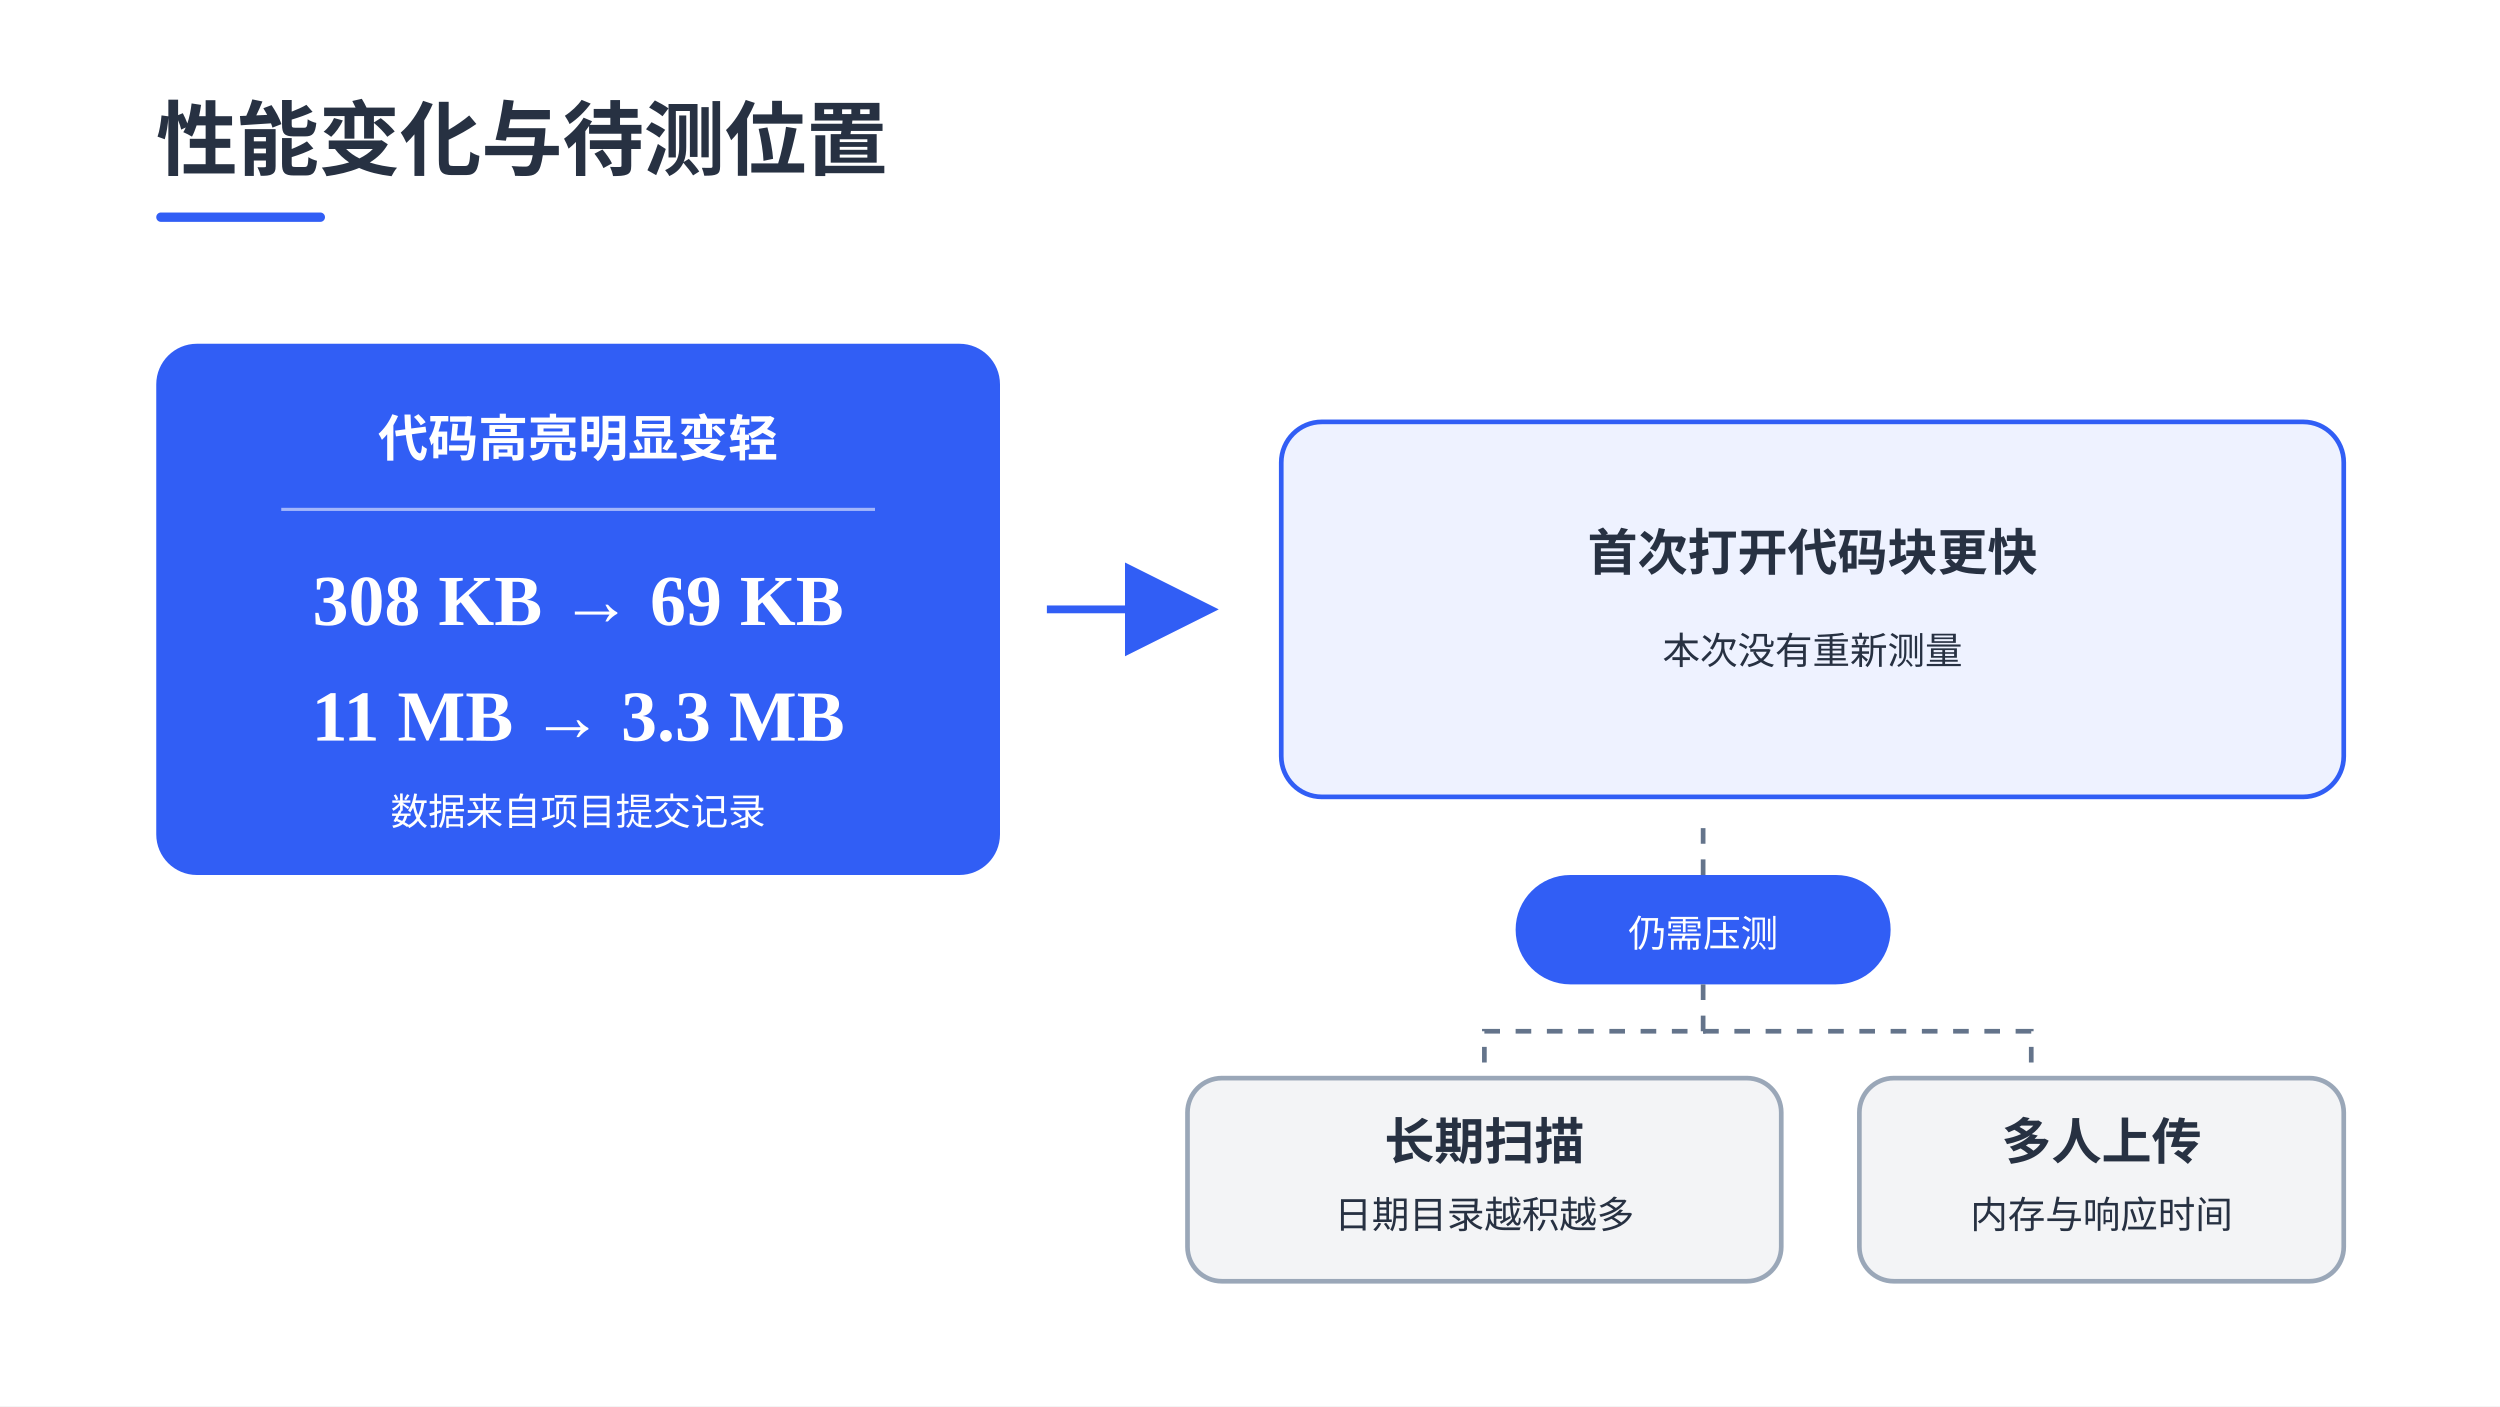
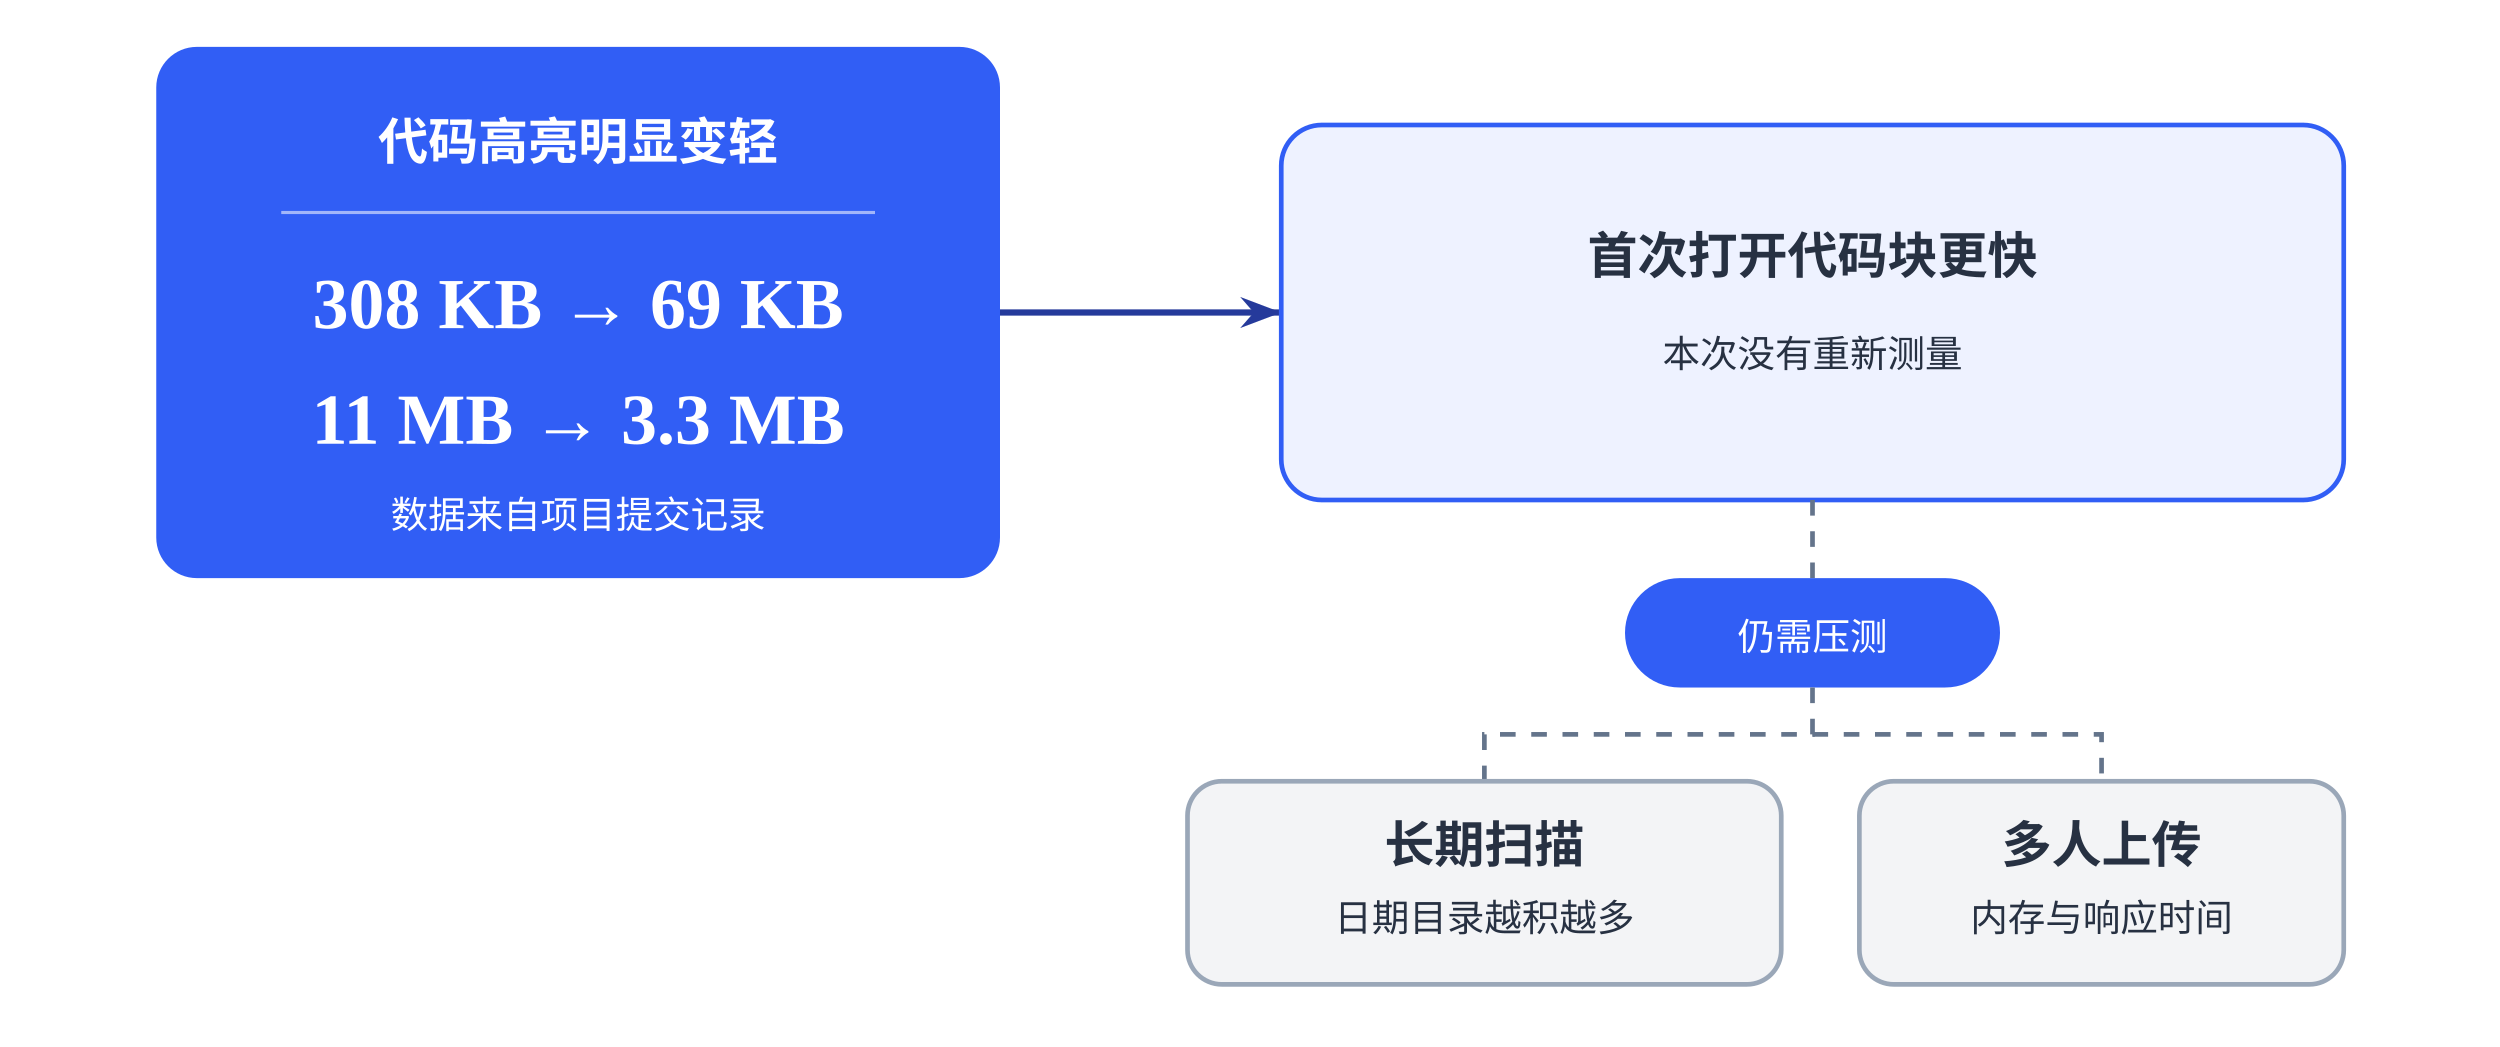
- <svg xmlns="http://www.w3.org/2000/svg" viewBox="0 0 1600 900" width="1600" height="900">
+ <svg xmlns="http://www.w3.org/2000/svg" viewBox="0 190 1600 670" width="1600" height="670">
  <defs>
-     <marker id="arrow-blue" markerWidth="12" markerHeight="12" refX="10" refY="6" orient="auto" markerUnits="strokeWidth">
-       <path d="M0,0 L12,6 L0,12 Z" fill="#315EF5" />
+     <marker id="arrow-blue" viewBox="0 -2 6 4" refX="5.67" refY="0" markerWidth="9" markerHeight="6" orient="auto" markerUnits="strokeWidth">
+       <path d="M5.67 0 L1.29 1.66 L2.74 0 L1.29 -1.66 Z" fill="#253A9B" />
    </marker>
    <style>
-       .cn { font-family: SimSun, "Songti SC", serif; fill: #273142; }
+       .cn { font-family: "Noto Sans CJK SC", "Source Han Sans SC", "Microsoft YaHei", sans-serif; fill: #273142; }
      .en { font-family: "Times New Roman", serif; }
      .title { font-size: 52px; font-weight: 700; }
      .node-title { font-size: 32px; font-weight: 700; }
      .metric { font-size: 46px; font-weight: 700; }
      .desc { font-size: 24px; }
      .white { fill: #FFFFFF; }
    </style>
  </defs>
  <rect width="1600" height="900" fill="#FFFFFF" />
-   <text x="100" y="108" class="cn title">性能变化与待测位置</text>
-   <rect x="100" y="136" width="108" height="6" rx="3" fill="#315EF5" />
  <g>
    <rect x="100" y="220" width="540" height="340" rx="26" fill="#315EF5" />
    <text x="370" y="292" text-anchor="middle" class="cn node-title white">代码高亮明显变轻</text>
    <line x1="180" y1="326" x2="560" y2="326" stroke="#FFFFFF" stroke-width="2" opacity="0.55" />
    <text x="370" y="400" text-anchor="middle" class="en metric white">308 KB → 69 KB</text>
    <text x="370" y="474" text-anchor="middle" class="en metric white">11 MB → 3.3 MB</text>
    <text x="370" y="528" text-anchor="middle" class="cn desc white">数据来自项目提交记录</text>
  </g>
-   <path d="M670 390 H770" fill="none" stroke="#315EF5" stroke-width="5" marker-end="url(#arrow-blue)" />
+   <path d="M640 390 H820" fill="none" stroke="#253A9B" stroke-width="4" marker-end="url(#arrow-blue)" />
  <g>
    <rect x="820" y="270" width="680" height="240" rx="26" fill="#EEF2FF" stroke="#315EF5" stroke-width="3" />
    <text x="1160" y="365" text-anchor="middle" class="cn node-title">首次打开代码块更快</text>
    <text x="1160" y="425" text-anchor="middle" class="cn desc">本次没有重新测量</text>
  </g>
-   <path d="M1090 530 V600" fill="none" stroke="#64748B" stroke-width="3" stroke-dasharray="10 10" />
-   <rect x="970" y="560" width="240" height="70" rx="35" fill="#315EF5" />
-   <text x="1090" y="606" text-anchor="middle" class="cn desc white">仍需压测</text>
-   <path d="M1090 630 V660 H950 V690" fill="none" stroke="#64748B" stroke-width="3" stroke-dasharray="10 10" />
-   <path d="M1090 660 H1300 V690" fill="none" stroke="#64748B" stroke-width="3" stroke-dasharray="10 10" />
+   <path d="M1160 510 V560" fill="none" stroke="#64748B" stroke-width="3" stroke-dasharray="10 10" />
+   <rect x="1040" y="560" width="240" height="70" rx="35" fill="#315EF5" />
+   <text x="1160" y="606" text-anchor="middle" class="cn desc white">仍需压测</text>
+   <path d="M1160 630 V660 H950 V690" fill="none" stroke="#64748B" stroke-width="3" stroke-dasharray="10 10" />
+   <path d="M1160 660 H1345 V690" fill="none" stroke="#64748B" stroke-width="3" stroke-dasharray="10 10" />
  <g>
    <rect x="760" y="690" width="380" height="130" rx="22" fill="#F3F4F6" stroke="#9AA7B8" stroke-width="3" />
    <text x="950" y="742" text-anchor="middle" class="cn node-title">长期扫描</text>
    <text x="950" y="786" text-anchor="middle" class="cn desc">日期目录越积越多</text>
  </g>
  <g>
    <rect x="1190" y="690" width="310" height="130" rx="22" fill="#F3F4F6" stroke="#9AA7B8" stroke-width="3" />
    <text x="1345" y="742" text-anchor="middle" class="cn node-title">多人上传</text>
    <text x="1345" y="786" text-anchor="middle" class="cn desc">内存与响应时间</text>
  </g>
</svg>
